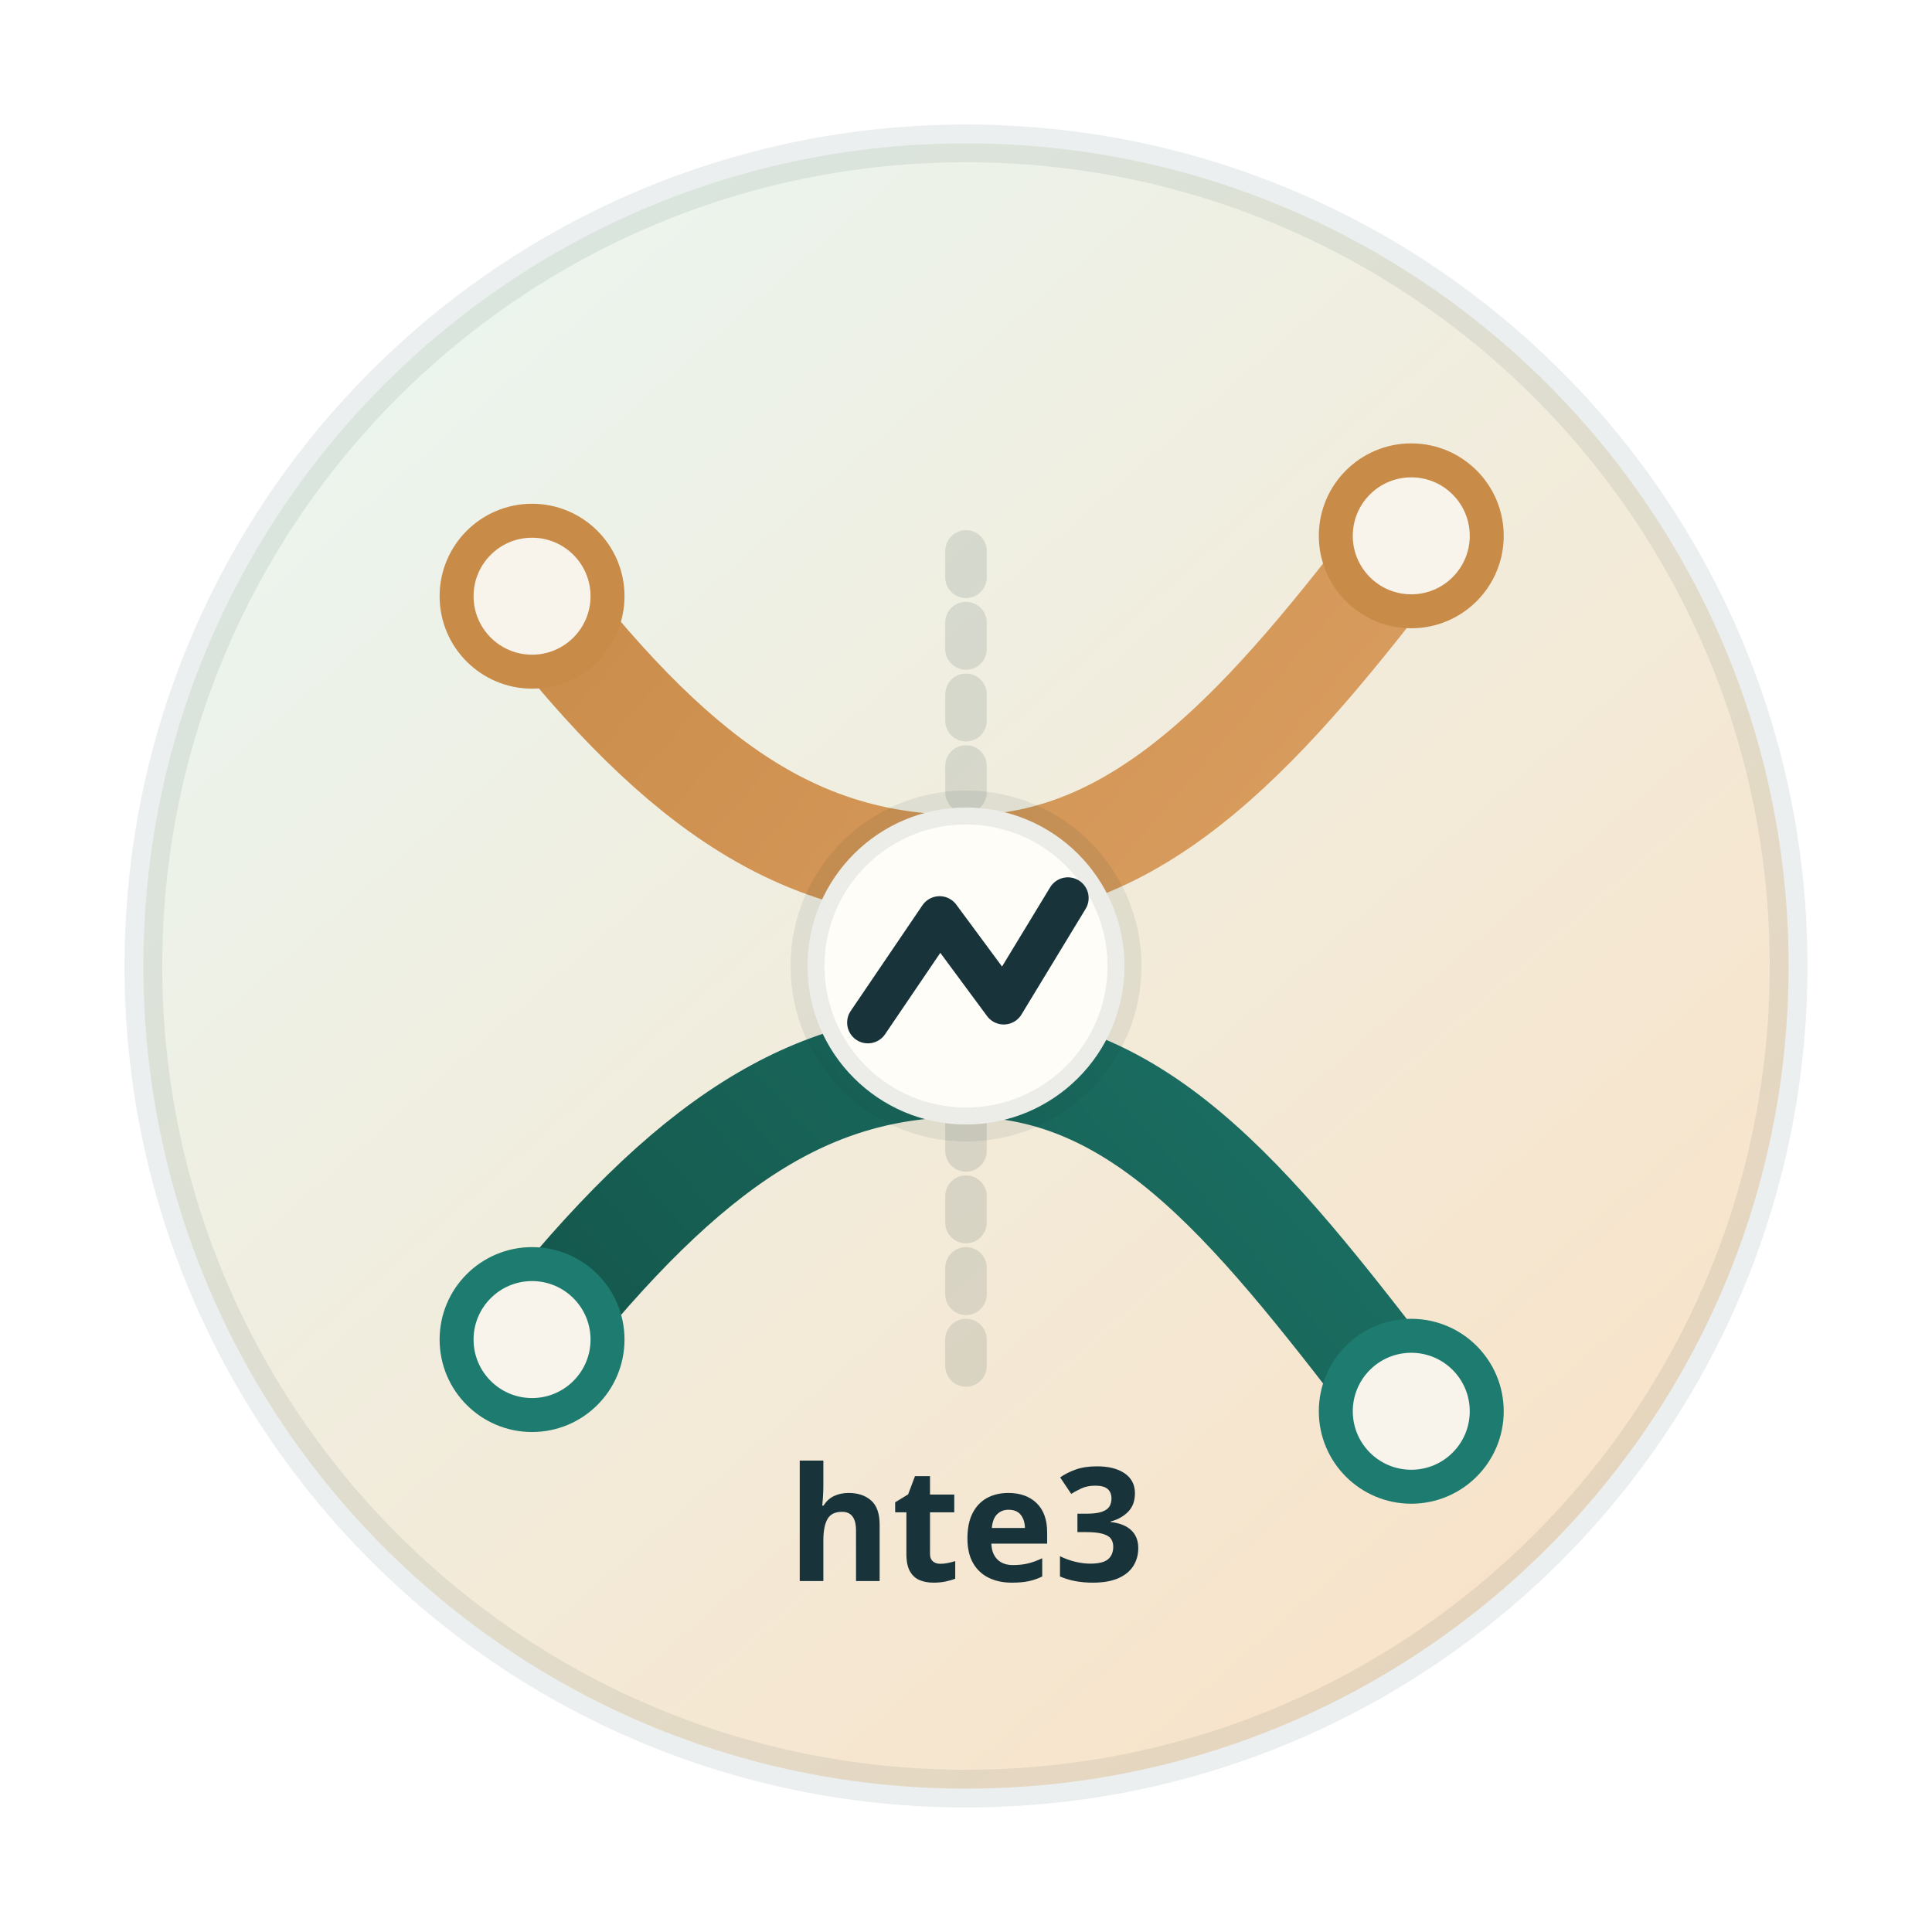
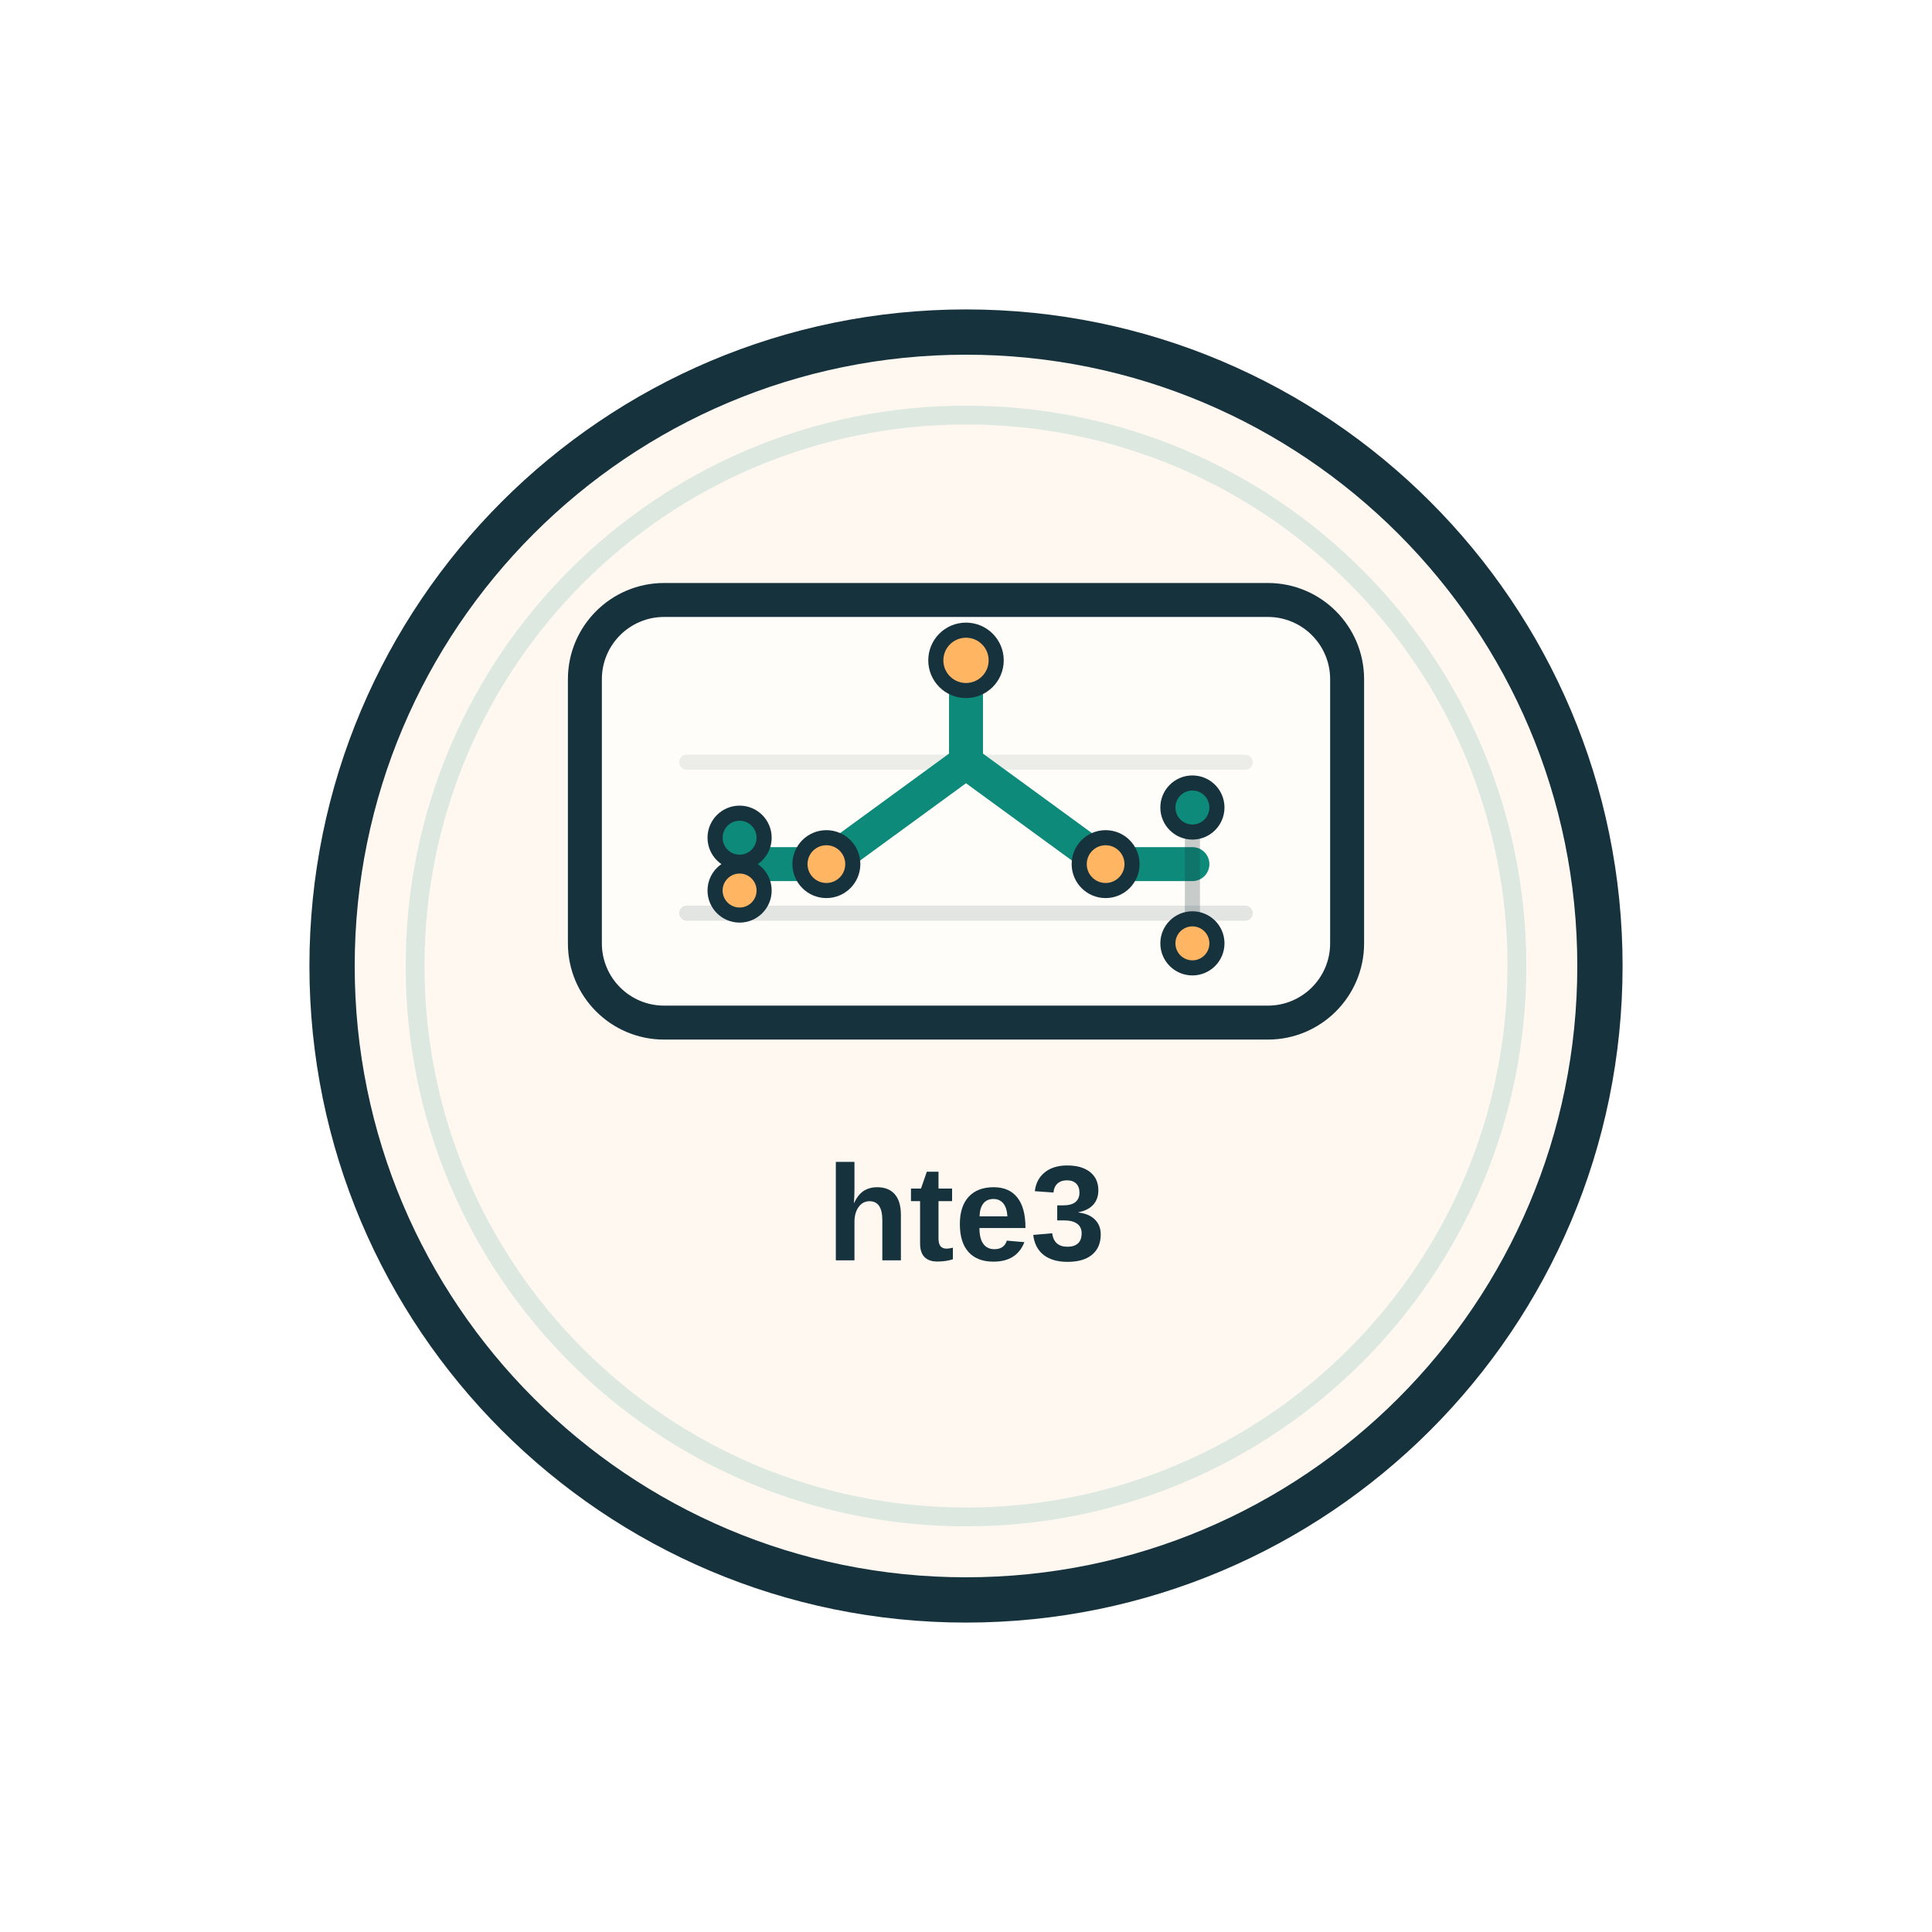
- <svg xmlns="http://www.w3.org/2000/svg" width="1024" height="1024" viewBox="0 0 1024 1024" fill="none">
-   <defs>
-     <linearGradient id="bg" x1="160" y1="128" x2="832" y2="896" gradientUnits="userSpaceOnUse">
-       <stop stop-color="#EAF6F1" />
-       <stop offset="1" stop-color="#F9E2C7" />
-     </linearGradient>
-     <linearGradient id="curveA" x1="260" y1="760" x2="760" y2="320" gradientUnits="userSpaceOnUse">
-       <stop stop-color="#145449" />
-       <stop offset="1" stop-color="#1E7B6F" />
-     </linearGradient>
-     <linearGradient id="curveB" x1="272" y1="280" x2="760" y2="700" gradientUnits="userSpaceOnUse">
-       <stop stop-color="#C98B48" />
-       <stop offset="1" stop-color="#E0A56A" />
-     </linearGradient>
-   </defs>
-   <circle cx="512" cy="512" r="436" fill="url(#bg)" />
-   <circle cx="512" cy="512" r="436" stroke="#18343A" stroke-opacity="0.08" stroke-width="20" />
-   <path d="M282 710C366 604 430 564 512 564C608 564 668 644 748 748" stroke="url(#curveA)" stroke-width="56" stroke-linecap="round" />
-   <path d="M282 316C364 422 428 460 512 460C606 460 672 384 748 284" stroke="url(#curveB)" stroke-width="56" stroke-linecap="round" />
-   <path d="M512 292V732" stroke="#18343A" stroke-opacity="0.12" stroke-width="22" stroke-linecap="round" stroke-dasharray="14 24" />
-   <circle cx="282" cy="316" r="40" fill="#F8F3EB" stroke="#C98B48" stroke-width="18" />
-   <circle cx="748" cy="284" r="40" fill="#F8F3EB" stroke="#C98B48" stroke-width="18" />
-   <circle cx="282" cy="710" r="40" fill="#F8F3EB" stroke="#1E7B6F" stroke-width="18" />
-   <circle cx="748" cy="748" r="40" fill="#F8F3EB" stroke="#1E7B6F" stroke-width="18" />
-   <circle cx="512" cy="512" r="84" fill="#FFFDF8" stroke="#18343A" stroke-opacity="0.08" stroke-width="18" />
-   <path d="M460 542L498 486L532 532L566 476" stroke="#18343A" stroke-width="22" stroke-linecap="round" stroke-linejoin="round" />
-   <text x="512" y="838" text-anchor="middle" font-family="Space Grotesk, Avenir Next, Trebuchet MS, sans-serif" font-size="84" font-weight="700" fill="#18343A">hte3</text>
+ <svg xmlns="http://www.w3.org/2000/svg" viewBox="0 0 1024 1024" role="img" aria-labelledby="title desc">
+   <g fill="none" fill-rule="evenodd">
+     <circle cx="512" cy="512" r="336" fill="#FFF8F0" stroke="#16323D" stroke-width="24" />
+     <circle cx="512" cy="512" r="292" fill="none" stroke="#0D8A7A" stroke-opacity="0.14" stroke-width="10" />
+     <rect x="310" y="318" width="404" height="224" rx="42" fill="#FFFDF9" stroke="#16323D" stroke-width="18" />
+     <path d="M364 484h296" stroke="#16323D" stroke-opacity="0.12" stroke-linecap="round" stroke-width="8" />
+     <path d="M364 404h296" stroke="#16323D" stroke-opacity="0.08" stroke-linecap="round" stroke-width="8" />
+     <path d="M512 366v38" stroke="#0D8A7A" stroke-linecap="round" stroke-width="18" />
+     <path d="M512 404L438 458" stroke="#0D8A7A" stroke-linecap="round" stroke-linejoin="round" stroke-width="18" />
+     <path d="M512 404L586 458" stroke="#0D8A7A" stroke-linecap="round" stroke-linejoin="round" stroke-width="18" />
+     <path d="M438 458H392" stroke="#0D8A7A" stroke-linecap="round" stroke-width="18" />
+     <path d="M586 458H632" stroke="#0D8A7A" stroke-linecap="round" stroke-width="18" />
+     <circle cx="512" cy="350" r="16" fill="#FFB562" stroke="#16323D" stroke-width="8" />
+     <circle cx="438" cy="458" r="14" fill="#FFB562" stroke="#16323D" stroke-width="8" />
+     <circle cx="586" cy="458" r="14" fill="#FFB562" stroke="#16323D" stroke-width="8" />
+     <path d="M392 472V444" stroke="#16323D" stroke-opacity="0.24" stroke-linecap="round" stroke-width="8" />
+     <circle cx="392" cy="444" r="13" fill="#0D8A7A" stroke="#16323D" stroke-width="8" />
+     <circle cx="392" cy="472" r="13" fill="#FFB562" stroke="#16323D" stroke-width="8" />
+     <path d="M632 500V428" stroke="#16323D" stroke-opacity="0.24" stroke-linecap="round" stroke-width="8" />
+     <circle cx="632" cy="428" r="13" fill="#0D8A7A" stroke="#16323D" stroke-width="8" />
+     <circle cx="632" cy="500" r="13" fill="#FFB562" stroke="#16323D" stroke-width="8" />
+     <text x="512" y="668" fill="#16323D" font-family="'Avenir Next', 'Helvetica Neue', Arial, sans-serif" font-size="72" font-weight="700" text-anchor="middle">hte3</text>
+   </g>
</svg>
